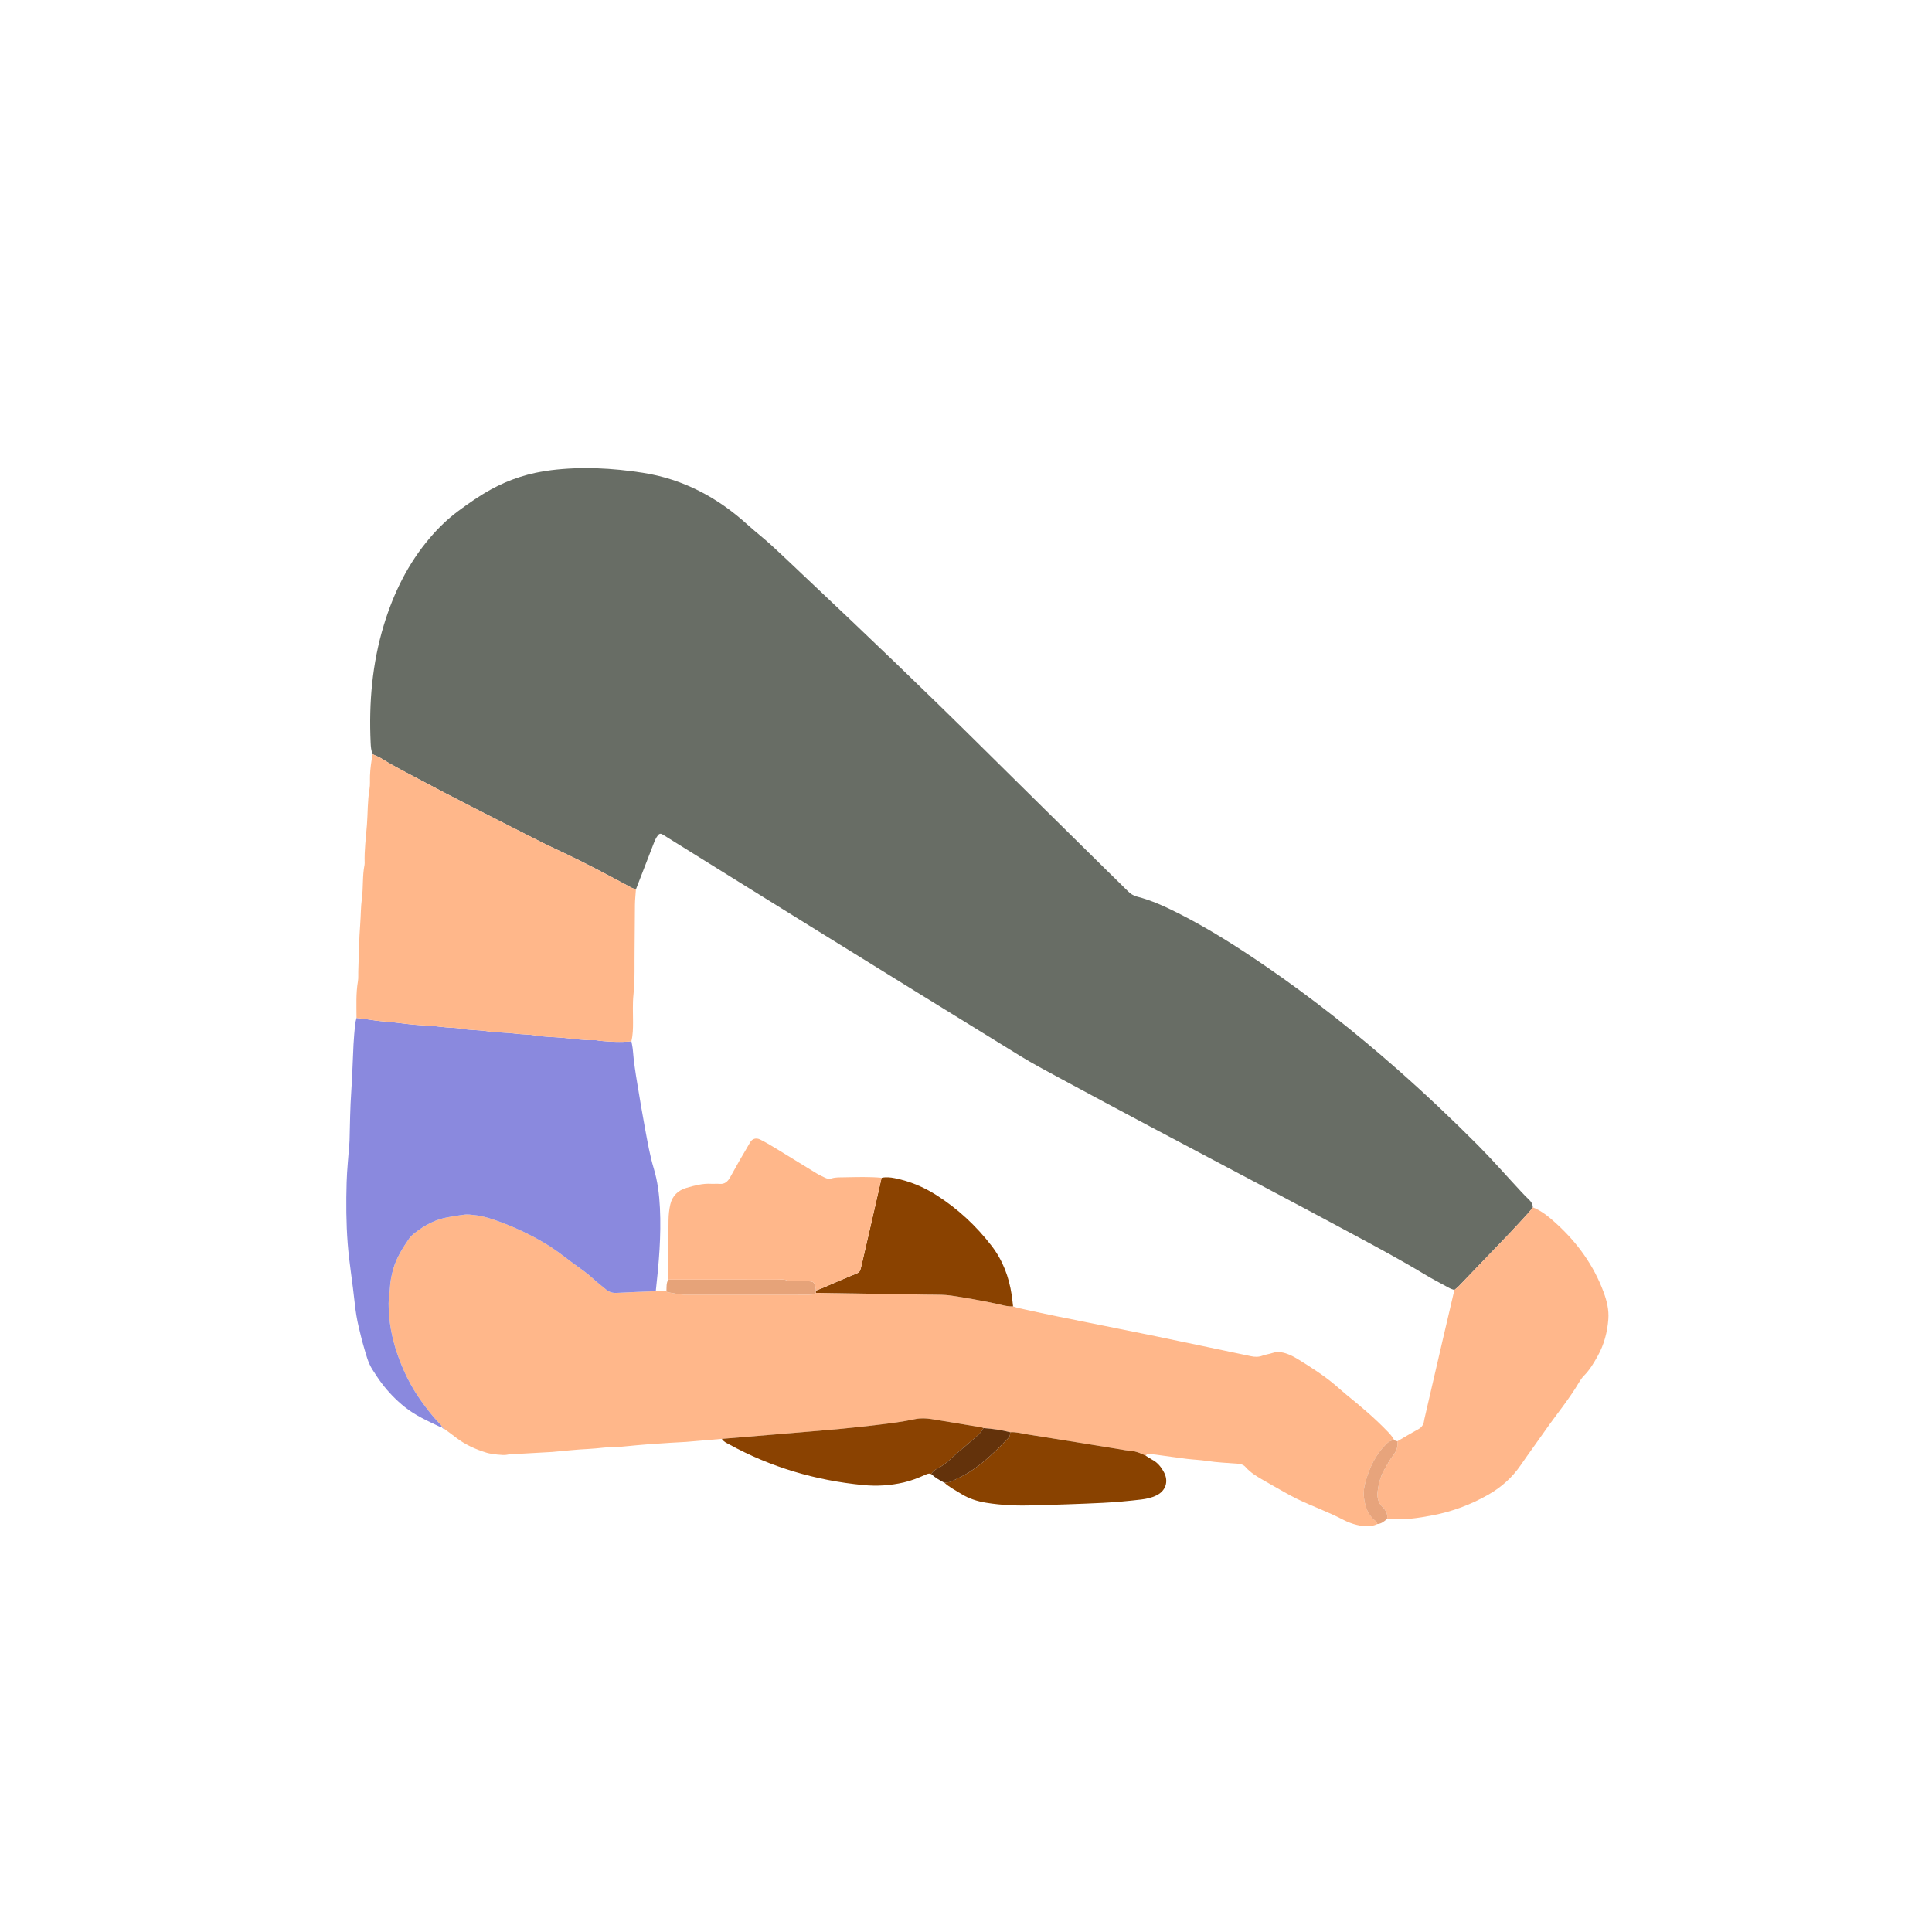
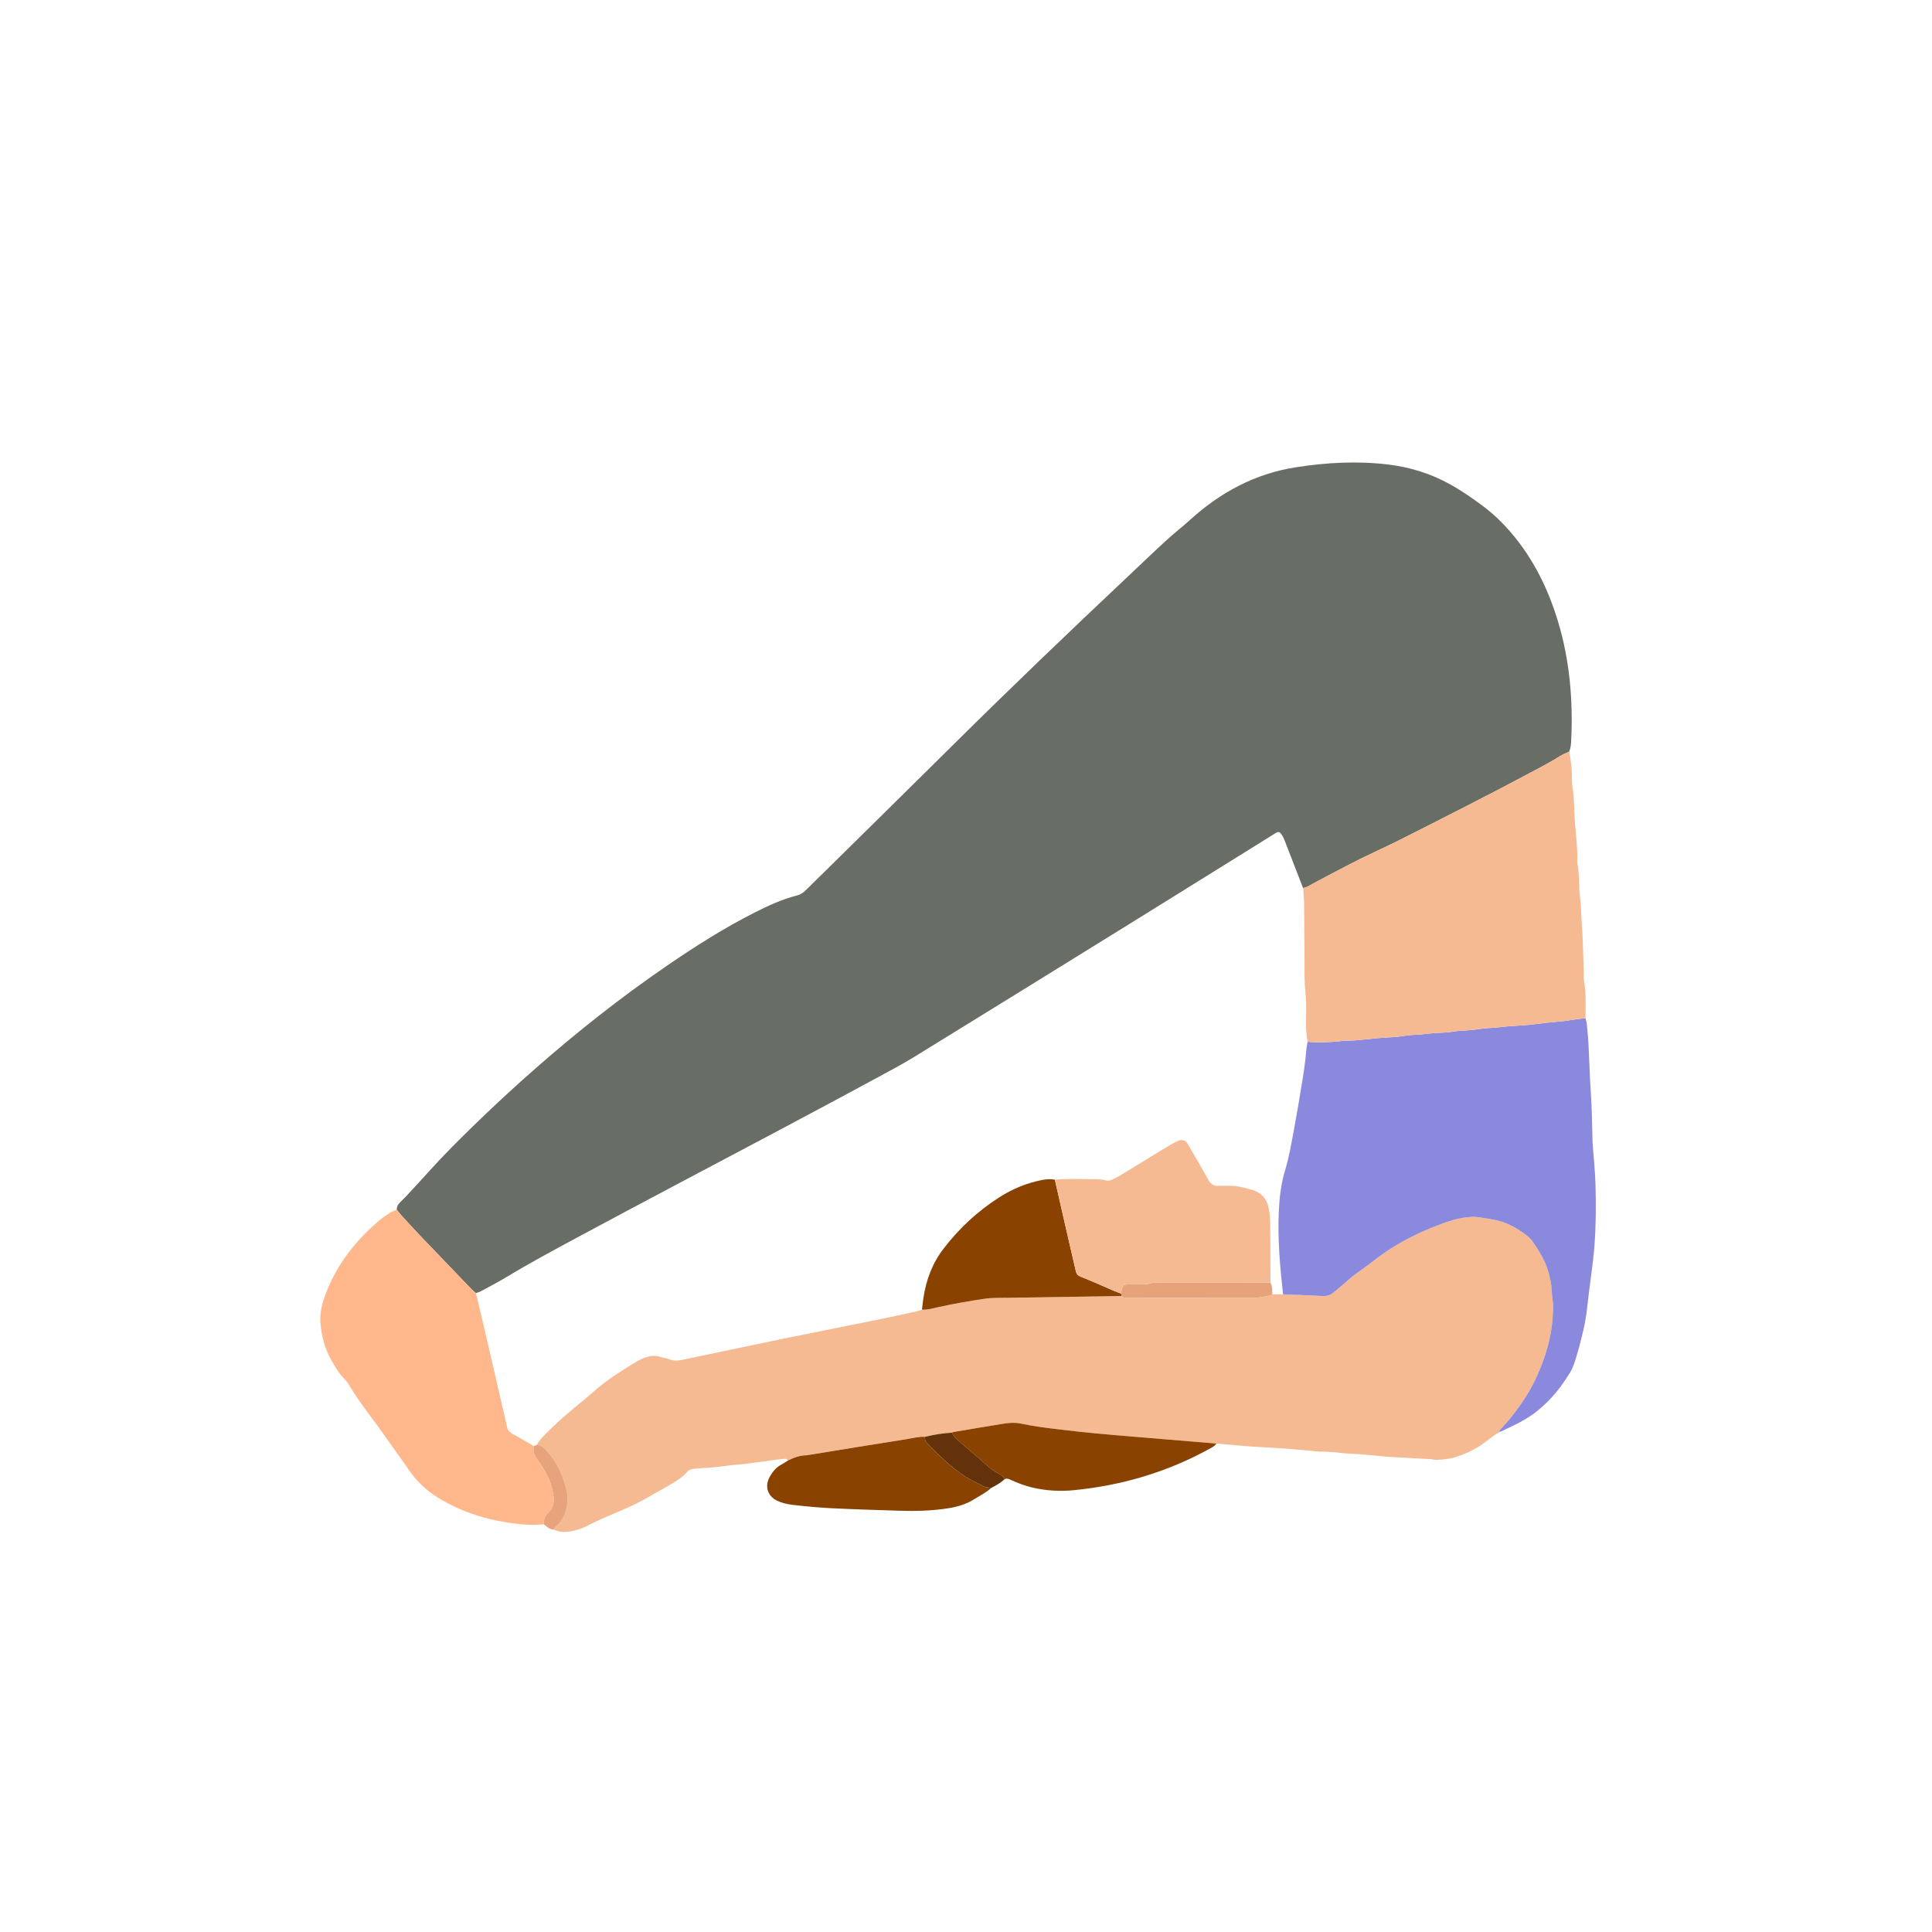
<svg xmlns="http://www.w3.org/2000/svg" width="500" height="500" viewBox="0 0 500 500" fill="none">
-   <path d="M96.442 195.193C96.035 194.244 95.967 193.227 95.922 192.224C95.447 181.896 96.315 171.712 99.33 161.782C101.852 153.47 105.617 145.795 111.303 139.142C113.473 136.602 115.859 134.292 118.535 132.299C121.256 130.269 124.049 128.33 127.028 126.685C131.896 124 137.103 122.364 142.613 121.686C150.563 120.71 158.45 121.126 166.36 122.355C176.873 123.996 185.737 128.76 193.516 135.829C195.491 137.628 197.624 139.255 199.59 141.063C202.895 144.091 206.122 147.201 209.385 150.275C224.432 164.449 239.366 178.745 254.046 193.3C264.876 204.039 275.755 214.728 286.612 225.441C288.361 227.167 290.138 228.867 291.869 230.607C292.547 231.289 293.279 231.791 294.233 232.035C298.038 233.002 301.578 234.643 305.062 236.406C312.882 240.365 320.258 245.057 327.477 250.002C339.477 258.223 350.863 267.236 361.769 276.854C368.929 283.169 375.862 289.714 382.588 296.489C386.407 300.34 389.969 304.43 393.666 308.394C394.358 309.136 395.058 309.863 395.79 310.559C396.346 311.088 396.667 311.694 396.699 312.458C396.297 312.959 395.921 313.484 395.488 313.958C393.887 315.708 392.296 317.461 390.66 319.179C386.299 323.753 381.914 328.309 377.53 332.865C377.186 333.222 376.775 333.52 376.395 333.846C375.989 333.697 375.559 333.597 375.184 333.394C372.96 332.187 370.709 331.025 368.549 329.719C362.61 326.13 356.494 322.844 350.392 319.563C332.891 310.144 315.291 300.914 297.745 291.594C289.83 287.39 281.934 283.155 274.051 278.897C270.684 277.076 267.29 275.282 264.031 273.279C245.933 262.147 227.867 250.964 209.801 239.778C197.389 232.089 185 224.365 172.602 216.658C172.173 216.392 171.748 216.111 171.305 215.867C170.939 215.669 170.609 215.777 170.347 216.089C169.777 216.762 169.452 217.576 169.14 218.38C167.612 222.281 166.112 226.195 164.602 230.101C163.711 230.001 162.988 229.49 162.233 229.084C156.828 226.191 151.417 223.298 145.867 220.69C144.041 219.831 142.201 218.991 140.398 218.082C134.404 215.063 128.42 212.03 122.449 208.97C117.699 206.534 112.948 204.089 108.248 201.566C105.07 199.862 101.839 198.253 98.783 196.328C98.06 195.871 97.228 195.573 96.451 195.202L96.442 195.193Z" fill="#686D65" />
-   <path d="M186.808 372.378C183.875 372.626 180.942 372.879 178.004 373.128C177.859 373.141 177.719 373.159 177.574 373.164C174.7 373.331 171.825 373.471 168.955 373.679C166.234 373.878 163.513 374.158 160.796 374.407C160.652 374.421 160.507 374.457 160.367 374.452C157.623 374.362 154.916 374.873 152.181 374.995C149.239 375.126 146.31 375.469 143.372 375.722C143.228 375.736 143.087 375.754 142.943 375.763C139.856 375.939 136.764 376.116 133.677 376.283C132.814 376.328 131.955 376.31 131.096 376.504C130.26 376.694 127.069 376.31 125.984 375.98C123.069 375.094 120.325 373.856 117.903 371.966C116.94 371.216 115.941 370.502 114.96 369.774C114.761 369.62 114.567 369.467 114.368 369.318L114.395 369.34C114.287 368.888 113.934 368.622 113.64 368.31C111.945 366.533 110.454 364.59 109.025 362.596C106.309 358.813 104.284 354.669 102.793 350.284C101.369 346.108 100.573 341.782 100.573 337.348C100.573 335.988 100.853 334.627 100.921 333.262C101.003 331.594 101.328 329.976 101.789 328.381C102.616 325.493 104.203 322.993 105.88 320.552C106.277 319.969 106.847 319.481 107.412 319.043C110.006 317.022 112.845 315.513 116.14 314.984C117.559 314.758 118.974 314.487 120.402 314.328C121.107 314.252 121.839 314.365 122.554 314.437C125.089 314.676 127.462 315.486 129.831 316.385C134.301 318.08 138.563 320.141 142.581 322.74C144.95 324.268 147.097 326.085 149.393 327.712C150.803 328.711 152.204 329.723 153.479 330.903C154.536 331.879 155.689 332.756 156.792 333.683C157.596 334.361 158.478 334.668 159.572 334.605C162.952 334.41 166.338 334.306 169.723 334.166C170.645 334.166 171.563 334.157 172.48 334.157C172.584 334.257 172.679 334.424 172.797 334.442C174.356 334.659 175.879 335.075 177.475 335.07C187.88 335.048 198.284 335.061 208.689 335.061C209.268 335.061 209.851 335.079 210.42 335.007C210.674 334.975 210.9 334.74 211.139 334.596C220.744 334.749 230.344 334.903 239.949 335.052C241.178 335.07 242.403 335.052 243.633 335.093C244.496 335.125 245.359 335.188 246.214 335.31C250.069 335.87 253.897 336.571 257.712 337.375C259.19 337.687 260.641 338.184 262.187 338.09C262.666 338.243 263.141 338.433 263.629 338.537C266.865 339.247 270.101 339.965 273.351 340.625C281.541 342.289 289.745 343.898 297.935 345.579C306.545 347.351 315.147 349.186 323.752 350.985C324.756 351.193 325.732 351.229 326.736 350.845C327.54 350.537 328.421 350.451 329.24 350.176C330.867 349.624 332.376 350.031 333.854 350.668C334.645 351.012 335.405 351.446 336.141 351.902C339.391 353.923 342.618 355.975 345.552 358.452C346.542 359.288 347.495 360.178 348.503 360.996C352.268 364.038 355.957 367.166 359.301 370.674C359.907 371.306 360.445 371.971 360.852 372.748C359.993 372.712 359.365 373.11 358.768 373.706C356.029 376.436 354.447 379.777 353.417 383.442C353.041 384.78 352.82 386.136 352.992 387.501C353.276 389.829 353.95 392.012 355.893 393.553C356.201 393.793 356.404 394.041 356.458 394.421C354.732 395.253 352.942 395.058 351.175 394.647C349.914 394.349 348.698 393.879 347.536 393.269C343.699 391.253 339.595 389.82 335.698 387.926C334.532 387.361 333.393 386.728 332.263 386.095C330.564 385.146 328.878 384.17 327.183 383.207C325.425 382.208 323.68 381.187 322.32 379.637C321.759 378.999 321.004 378.864 320.173 378.796C317.592 378.588 314.997 378.493 312.43 378.095C310.654 377.82 308.846 377.761 307.056 377.539C304.412 377.209 301.777 376.816 299.137 376.464C298.495 376.378 297.849 376.323 297.207 376.287C296.9 376.269 296.674 376.464 296.52 376.726C295.028 375.975 293.487 375.415 291.792 375.383C291.648 375.383 291.507 375.352 291.363 375.329C282.888 373.955 274.418 372.554 265.938 371.225C264.451 370.99 262.973 370.547 261.441 370.665C259.172 370.09 256.867 369.751 254.535 369.593C254.404 369.535 254.277 369.449 254.137 369.426C249.793 368.698 245.454 367.953 241.106 367.261C239.673 367.035 238.2 366.976 236.785 367.284C233.603 367.971 230.38 368.364 227.158 368.753C224.003 369.132 220.843 369.476 217.684 369.779C213.801 370.149 209.914 370.461 206.032 370.787C199.631 371.324 193.227 371.853 186.822 372.382L186.808 372.378Z" fill="#FFB78A" />
-   <path d="M169.719 334.164C166.333 334.304 162.948 334.408 159.567 334.602C158.473 334.665 157.592 334.358 156.787 333.68C155.685 332.753 154.532 331.877 153.474 330.9C152.195 329.721 150.799 328.708 149.388 327.709C147.097 326.087 144.945 324.27 142.577 322.737C138.559 320.143 134.292 318.077 129.826 316.382C127.458 315.483 125.085 314.678 122.549 314.434C121.835 314.367 121.103 314.249 120.398 314.326C118.969 314.484 117.555 314.751 116.135 314.981C112.845 315.51 110.002 317.02 107.408 319.04C106.843 319.479 106.273 319.971 105.875 320.55C104.203 322.991 102.616 325.49 101.785 328.378C101.328 329.974 101.003 331.592 100.917 333.26C100.849 334.625 100.569 335.981 100.569 337.346C100.569 341.775 101.364 346.101 102.788 350.282C104.284 354.666 106.305 358.811 109.021 362.594C110.454 364.587 111.941 366.531 113.636 368.307C113.934 368.619 114.287 368.89 114.391 369.338C114.246 369.329 114.083 369.365 113.966 369.31C110.761 367.805 107.516 366.345 104.736 364.122C102.481 362.314 100.465 360.23 98.725 357.911C97.902 356.817 97.161 355.656 96.415 354.503C95.217 352.655 94.734 350.521 94.119 348.451C93.626 346.792 93.242 345.102 92.835 343.42C92.361 341.454 92.049 339.466 91.827 337.454C91.529 334.729 91.181 332.012 90.815 329.296C90.476 326.796 90.173 324.297 89.979 321.775C89.576 316.509 89.554 311.239 89.708 305.969C89.807 302.655 90.164 299.351 90.408 296.043C90.431 295.754 90.458 295.469 90.462 295.18C90.571 290.922 90.616 286.664 90.91 282.411C91.186 278.379 91.281 274.338 91.488 270.302C91.579 268.575 91.737 266.849 91.904 265.127C91.959 264.557 92.139 264.006 92.266 263.445C93.549 263.608 94.842 263.73 96.117 263.952C97.681 264.223 99.258 264.345 100.836 264.48C102.91 264.661 104.976 264.987 107.05 265.176C109.414 265.393 111.801 265.43 114.151 265.746C115.941 265.99 117.763 265.918 119.525 266.239C121.736 266.636 123.973 266.532 126.183 266.885C128.52 267.26 130.929 267.17 133.279 267.486C135.069 267.726 136.886 267.667 138.654 267.97C141.076 268.386 143.531 268.363 145.962 268.603C148.674 268.869 151.4 269.28 154.148 269.199C154.5 269.19 154.857 269.326 155.215 269.357C157.945 269.606 160.675 269.769 163.414 269.484C163.545 270.266 163.73 271.039 163.789 271.825C164.01 274.7 164.453 277.543 164.923 280.381C165.57 284.282 166.207 288.187 166.939 292.074C167.59 295.537 168.173 299.017 169.195 302.402C170.198 305.729 170.623 309.155 170.79 312.613C171.143 319.831 170.514 327.004 169.714 334.168L169.719 334.164Z" fill="#8A89DE" />
-   <path d="M163.413 269.484C160.674 269.769 157.944 269.606 155.214 269.358C154.857 269.326 154.5 269.191 154.148 269.2C151.4 269.276 148.679 268.87 145.962 268.603C143.53 268.364 141.076 268.386 138.653 267.97C136.886 267.667 135.074 267.726 133.279 267.487C130.929 267.175 128.52 267.261 126.183 266.885C123.968 266.533 121.731 266.637 119.525 266.239C117.762 265.923 115.945 265.991 114.151 265.746C111.801 265.426 109.414 265.394 107.05 265.177C104.976 264.987 102.91 264.662 100.835 264.481C99.258 264.341 97.68 264.219 96.117 263.952C94.842 263.731 93.549 263.613 92.266 263.446C92.266 260.277 92.089 257.109 92.632 253.959C92.776 253.113 92.691 252.232 92.722 251.369C92.871 247.269 92.912 243.156 93.228 239.07C93.396 236.914 93.359 234.74 93.649 232.611C94.042 229.678 93.757 226.704 94.345 223.797C94.372 223.657 94.381 223.508 94.376 223.368C94.259 220.046 94.711 216.751 94.964 213.456C95.199 210.378 95.1 207.268 95.628 204.203C95.823 203.078 95.71 201.903 95.755 200.75C95.823 198.879 96.085 197.035 96.433 195.195C97.215 195.566 98.042 195.86 98.765 196.321C101.821 198.251 105.052 199.855 108.23 201.559C112.935 204.081 117.681 206.527 122.431 208.963C128.402 212.023 134.391 215.056 140.38 218.075C142.183 218.984 144.023 219.824 145.849 220.683C151.4 223.296 156.81 226.184 162.216 229.077C162.97 229.479 163.694 229.994 164.584 230.093C164.494 231.449 164.34 232.805 164.322 234.161C164.268 237.899 164.295 241.642 164.236 245.38C164.173 249.398 164.358 253.421 163.938 257.439C163.694 259.789 163.829 262.18 163.829 264.553C163.829 266.208 163.798 267.857 163.4 269.475L163.413 269.484Z" fill="#FFB78A" />
-   <path d="M376.392 333.849C376.771 333.524 377.183 333.23 377.526 332.868C381.911 328.312 386.29 323.756 390.657 319.182C392.293 317.469 393.888 315.711 395.484 313.962C395.918 313.487 396.293 312.963 396.695 312.461C399.027 313.378 400.917 314.974 402.725 316.619C408.198 321.596 412.443 327.435 415.023 334.437C415.86 336.71 416.416 338.993 416.235 341.402C415.982 344.747 415.145 347.951 413.509 350.889C412.492 352.711 411.43 354.523 409.929 356.028C409.428 356.535 409.012 357.149 408.646 357.768C406.038 362.193 402.734 366.126 399.814 370.329C397.757 373.294 395.601 376.187 393.567 379.161C391.362 382.384 388.541 384.897 385.169 386.822C380.681 389.385 375.881 391.18 370.823 392.151C366.936 392.897 362.999 393.48 359.004 393.055C359.171 391.794 358.638 390.818 357.765 389.973C356.635 388.879 356.346 387.41 356.527 386.009C356.775 384.101 357.227 382.208 358.199 380.472C358.94 379.152 359.641 377.81 360.577 376.616C361.413 375.545 361.838 374.379 361.621 373.01C363.429 371.965 365.214 370.881 367.054 369.891C367.822 369.475 368.265 368.901 368.473 368.101C368.545 367.821 368.568 367.531 368.631 367.251C370.2 360.458 371.768 353.664 373.345 346.871C374.353 342.527 375.375 338.193 376.392 333.854V333.849Z" fill="#FFB78B" />
-   <path d="M261.428 370.662C262.964 370.545 264.438 370.987 265.925 371.223C274.404 372.551 282.875 373.953 291.349 375.327C291.494 375.349 291.634 375.381 291.779 375.381C293.474 375.412 295.015 375.977 296.507 376.723C297.053 377.067 297.582 377.451 298.156 377.749C299.571 378.477 300.498 379.652 301.225 381.004C302.495 383.363 301.709 385.835 299.286 387.011C298.048 387.612 296.705 387.91 295.336 388.073C292.045 388.461 288.755 388.769 285.433 388.936C279.521 389.23 273.609 389.406 267.697 389.587C263.507 389.713 259.335 389.587 255.181 388.904C252.867 388.525 250.693 387.824 248.713 386.581C247.253 385.668 245.698 384.895 244.41 383.72C245.038 383.594 245.703 383.697 246.304 383.377C247.886 382.536 249.536 381.835 251.054 380.854C254.761 378.454 257.861 375.381 260.903 372.23C261.346 371.774 261.468 371.254 261.428 370.658V370.662Z" fill="#894200" />
-   <path d="M186.808 372.378C193.213 371.845 199.613 371.321 206.018 370.783C209.905 370.457 213.787 370.141 217.67 369.775C220.834 369.472 223.989 369.129 227.144 368.749C230.366 368.36 233.589 367.967 236.771 367.28C238.181 366.973 239.659 367.031 241.092 367.257C245.44 367.949 249.779 368.695 254.123 369.422C254.259 369.445 254.39 369.535 254.521 369.59C253.902 370.864 252.785 371.691 251.773 372.595C250.055 374.123 248.22 375.529 246.548 377.106C245.327 378.254 244.066 379.307 242.575 380.062C241.906 380.401 241.363 380.835 241.011 381.5C240.419 381.206 239.903 381.472 239.375 381.712C237.598 382.507 235.786 383.213 233.887 383.651C230.421 384.456 226.882 384.668 223.365 384.324C211.107 383.136 199.505 379.732 188.679 373.789C187.992 373.413 187.247 373.102 186.813 372.383L186.808 372.378Z" fill="#8A4201" />
-   <path d="M241.006 381.496C241.359 380.831 241.901 380.393 242.57 380.059C244.062 379.308 245.323 378.255 246.543 377.103C248.216 375.525 250.046 374.124 251.768 372.592C252.785 371.688 253.902 370.861 254.516 369.586C256.849 369.744 259.154 370.083 261.423 370.657C261.464 371.254 261.342 371.774 260.899 372.23C257.857 375.38 254.756 378.454 251.05 380.854C249.531 381.839 247.886 382.54 246.299 383.376C245.698 383.697 245.034 383.589 244.405 383.72C243.199 383.087 242.005 382.431 241.002 381.491L241.006 381.496Z" fill="#63320B" />
-   <path d="M361.621 373.006C361.837 374.371 361.413 375.537 360.576 376.613C359.641 377.806 358.94 379.144 358.199 380.468C357.227 382.204 356.775 384.102 356.527 386.005C356.346 387.406 356.635 388.875 357.765 389.969C358.637 390.814 359.171 391.791 359.003 393.052C358.267 393.721 357.512 394.358 356.45 394.421C356.396 394.046 356.188 393.798 355.885 393.553C353.941 392.012 353.268 389.825 352.983 387.501C352.816 386.136 353.033 384.78 353.408 383.442C354.434 379.777 356.02 376.432 358.759 373.707C359.356 373.11 359.984 372.712 360.843 372.748C361.101 372.834 361.363 372.92 361.621 373.006Z" fill="#E7A47C" />
-   <path d="M114.373 369.316C114.567 369.47 114.766 369.624 114.965 369.773C114.689 369.723 114.449 369.624 114.373 369.316Z" fill="#8A89DE" />
-   <path d="M228.152 304.82C229.305 304.571 230.448 304.684 231.587 304.915C235.452 305.697 239.023 307.179 242.345 309.295C247.882 312.82 252.609 317.218 256.614 322.412C259.507 326.163 261.111 330.439 261.816 335.081C261.97 336.08 262.065 337.083 262.183 338.087C260.637 338.181 259.181 337.68 257.708 337.372C253.893 336.572 250.065 335.872 246.209 335.307C245.355 335.18 244.492 335.117 243.628 335.09C242.403 335.049 241.174 335.072 239.945 335.049C230.34 334.9 220.74 334.746 211.135 334.593C211.139 334.398 211.144 334.204 211.148 334.005C211.817 333.743 212.495 333.503 213.155 333.223C215.465 332.233 217.756 331.189 220.084 330.245C222.787 329.151 222.475 329.558 223.153 326.656C224.853 319.383 226.493 312.102 228.157 304.82H228.152Z" fill="#8A4200" />
-   <path d="M211.148 334.006C211.144 334.201 211.139 334.395 211.135 334.594C210.895 334.739 210.669 334.974 210.416 335.005C209.847 335.078 209.264 335.059 208.685 335.059C198.28 335.059 187.875 335.046 177.471 335.068C175.871 335.068 174.347 334.653 172.792 334.44C172.675 334.422 172.585 334.255 172.476 334.155C172.521 333.143 172.399 332.103 172.942 331.163C182.375 331.163 191.803 331.163 201.236 331.168C202.023 331.168 202.832 331.037 203.591 331.331C204.359 331.624 205.146 331.575 205.937 331.584C207.017 331.593 208.097 331.57 209.178 331.593C210.502 331.62 210.755 331.832 211.085 333.148C211.153 333.423 211.135 333.722 211.153 334.006H211.148Z" fill="#E6A379" />
-   <path d="M211.148 334.006C211.126 333.717 211.148 333.423 211.08 333.147C210.751 331.832 210.497 331.62 209.173 331.592C208.093 331.57 207.013 331.592 205.932 331.583C205.141 331.579 204.355 331.629 203.586 331.33C202.827 331.036 202.018 331.168 201.232 331.168C191.799 331.158 182.37 331.163 172.937 331.163C172.955 326.033 172.946 320.907 173.014 315.777C173.032 314.417 173.172 313.029 173.479 311.7C173.99 309.477 175.495 308.048 177.665 307.415C179.739 306.814 181.832 306.236 184.042 306.367C184.761 306.407 185.493 306.317 186.207 306.385C187.581 306.516 188.359 305.757 188.96 304.685C189.81 303.176 190.637 301.653 191.496 300.152C192.359 298.651 193.281 297.182 194.117 295.668C194.66 294.683 195.681 294.389 196.725 294.904C198.081 295.578 199.387 296.355 200.68 297.142C204.255 299.316 207.808 301.531 211.383 303.705C212.061 304.116 212.789 304.437 213.503 304.789C214.041 305.056 214.62 305.155 215.189 304.979C216.319 304.631 217.481 304.703 218.629 304.681C221.806 304.622 224.984 304.518 228.152 304.807C226.489 312.089 224.848 319.371 223.149 326.643C222.471 329.545 222.787 329.134 220.08 330.232C217.752 331.177 215.46 332.221 213.151 333.211C212.491 333.491 211.813 333.735 211.144 333.992L211.148 334.006Z" fill="#FFB78A" />
+   <path d="M406.106 194.527C406.517 193.568 406.585 192.54 406.631 191.526C407.111 181.089 406.233 170.797 403.187 160.762C400.638 152.362 396.833 144.606 391.087 137.882C388.894 135.315 386.482 132.98 383.778 130.966C381.028 128.915 378.205 126.955 375.195 125.293C370.276 122.579 365.014 120.926 359.445 120.241C351.411 119.254 343.44 119.674 335.446 120.917C324.821 122.575 315.864 127.389 308.003 134.533C306.006 136.351 303.85 137.996 301.863 139.823C298.524 142.883 295.263 146.026 291.965 149.132C276.759 163.457 261.667 177.905 246.83 192.613C235.886 203.466 224.891 214.269 213.919 225.095C212.151 226.84 210.356 228.557 208.607 230.316C207.922 231.006 207.182 231.513 206.218 231.759C202.372 232.737 198.795 234.395 195.273 236.177C187.371 240.178 179.916 244.919 172.622 249.917C160.494 258.225 148.988 267.334 137.966 277.054C130.73 283.435 123.723 290.049 116.926 296.897C113.066 300.788 109.467 304.922 105.73 308.928C105.032 309.677 104.324 310.413 103.584 311.116C103.022 311.651 102.697 312.263 102.665 313.035C103.072 313.542 103.451 314.072 103.89 314.551C105.507 316.319 107.115 318.091 108.768 319.827C113.176 324.45 117.607 329.054 122.038 333.658C122.385 334.019 122.8 334.321 123.184 334.65C123.595 334.499 124.029 334.398 124.408 334.193C126.656 332.973 128.93 331.799 131.114 330.479C137.116 326.852 143.296 323.532 149.463 320.215C167.149 310.696 184.936 301.368 202.669 291.95C210.667 287.702 218.647 283.422 226.613 279.119C230.016 277.278 233.447 275.464 236.74 273.441C255.03 262.19 273.287 250.89 291.545 239.584C304.088 231.814 316.608 224.008 329.138 216.22C329.572 215.95 330.001 215.667 330.449 215.42C330.819 215.219 331.152 215.329 331.417 215.644C331.993 216.325 332.322 217.147 332.637 217.96C334.181 221.902 335.697 225.858 337.223 229.804C338.123 229.704 338.854 229.188 339.616 228.777C345.08 225.853 350.547 222.93 356.157 220.294C358.002 219.426 359.861 218.577 361.684 217.659C367.741 214.607 373.788 211.542 379.822 208.45C384.623 205.988 389.424 203.517 394.174 200.968C397.386 199.246 400.652 197.62 403.739 195.674C404.47 195.212 405.311 194.911 406.096 194.536L406.106 194.527Z" fill="#686D65" />
+   <path d="M314.781 373.589C317.746 373.84 320.71 374.096 323.679 374.347C323.826 374.361 323.967 374.379 324.113 374.384C327.018 374.553 329.924 374.694 332.824 374.904C335.574 375.105 338.324 375.389 341.069 375.64C341.215 375.654 341.361 375.69 341.503 375.686C344.276 375.594 347.012 376.11 349.775 376.234C352.749 376.366 355.709 376.713 358.678 376.969C358.824 376.983 358.966 377.001 359.112 377.01C362.232 377.188 365.356 377.367 368.476 377.536C369.348 377.581 370.216 377.563 371.084 377.759C371.929 377.951 375.154 377.563 376.25 377.229C379.197 376.334 381.969 375.083 384.418 373.173C385.391 372.415 386.4 371.693 387.391 370.958C387.592 370.803 387.789 370.647 387.99 370.496L387.962 370.519C388.072 370.063 388.428 369.793 388.725 369.478C390.438 367.683 391.945 365.719 393.389 363.704C396.134 359.881 398.18 355.692 399.688 351.261C401.127 347.041 401.931 342.669 401.931 338.188C401.931 336.813 401.647 335.439 401.579 334.059C401.497 332.373 401.168 330.738 400.702 329.126C399.866 326.207 398.263 323.681 396.568 321.214C396.166 320.625 395.591 320.132 395.02 319.689C392.398 317.647 389.529 316.121 386.199 315.587C384.765 315.358 383.335 315.084 381.892 314.924C381.179 314.847 380.439 314.961 379.717 315.034C377.155 315.276 374.757 316.094 372.363 317.003C367.846 318.716 363.538 320.799 359.477 323.425C357.084 324.969 354.914 326.805 352.594 328.45C351.169 329.459 349.752 330.482 348.464 331.675C347.395 332.661 346.231 333.547 345.116 334.484C344.303 335.169 343.412 335.48 342.307 335.416C338.89 335.219 335.469 335.114 332.048 334.973C331.116 334.973 330.189 334.963 329.261 334.963C329.156 335.064 329.06 335.233 328.941 335.251C327.366 335.47 325.826 335.891 324.214 335.886C313.699 335.863 303.184 335.877 292.668 335.877C292.084 335.877 291.495 335.895 290.919 335.822C290.663 335.79 290.435 335.553 290.193 335.407C280.486 335.562 270.784 335.717 261.077 335.868C259.835 335.886 258.597 335.868 257.355 335.909C256.482 335.941 255.61 336.005 254.746 336.128C250.85 336.695 246.981 337.403 243.126 338.216C241.632 338.531 240.166 339.033 238.604 338.937C238.12 339.093 237.64 339.285 237.147 339.39C233.876 340.107 230.606 340.833 227.321 341.5C219.044 343.181 210.754 344.807 202.477 346.506C193.775 348.297 185.083 350.151 176.386 351.969C175.371 352.18 174.385 352.216 173.371 351.828C172.558 351.517 171.667 351.43 170.84 351.152C169.196 350.595 167.67 351.006 166.176 351.65C165.377 351.997 164.61 352.435 163.865 352.897C160.581 354.939 157.319 357.012 154.355 359.515C153.355 360.361 152.391 361.26 151.372 362.087C147.567 365.161 143.84 368.322 140.46 371.867C139.848 372.506 139.304 373.178 138.893 373.963C139.761 373.927 140.396 374.329 140.999 374.932C143.767 377.691 145.365 381.066 146.407 384.771C146.786 386.123 147.01 387.493 146.836 388.873C146.549 391.225 145.868 393.432 143.904 394.989C143.593 395.231 143.388 395.482 143.333 395.866C145.078 396.707 146.887 396.51 148.673 396.095C149.947 395.793 151.176 395.318 152.35 394.701C156.228 392.664 160.375 391.216 164.313 389.302C165.491 388.731 166.642 388.092 167.784 387.452C169.502 386.493 171.206 385.506 172.919 384.533C174.695 383.524 176.459 382.492 177.834 380.925C178.4 380.281 179.163 380.144 180.003 380.075C182.611 379.865 185.233 379.769 187.828 379.367C189.623 379.089 191.45 379.029 193.259 378.805C195.931 378.472 198.594 378.074 201.262 377.718C201.911 377.631 202.564 377.577 203.212 377.54C203.523 377.522 203.751 377.718 203.907 377.983C205.414 377.225 206.972 376.658 208.685 376.627C208.831 376.627 208.972 376.595 209.118 376.572C217.683 375.183 226.243 373.767 234.812 372.424C236.315 372.187 237.809 371.739 239.357 371.858C241.651 371.278 243.98 370.935 246.337 370.775C246.47 370.716 246.597 370.629 246.739 370.606C251.129 369.871 255.514 369.117 259.908 368.418C261.356 368.19 262.845 368.13 264.275 368.441C267.491 369.135 270.748 369.533 274.004 369.926C277.193 370.309 280.386 370.656 283.579 370.962C287.502 371.337 291.431 371.652 295.354 371.981C301.822 372.525 308.295 373.059 314.768 373.593L314.781 373.589Z" fill="#F5BA92" />
+   <path d="M332.052 334.97C335.473 335.112 338.894 335.217 342.311 335.413C343.416 335.477 344.307 335.166 345.12 334.481C346.235 333.545 347.399 332.659 348.468 331.672C349.761 330.48 351.173 329.457 352.598 328.447C354.914 326.807 357.088 324.971 359.481 323.423C363.542 320.801 367.854 318.713 372.367 317C374.761 316.091 377.159 315.278 379.721 315.032C380.443 314.963 381.183 314.844 381.896 314.922C383.339 315.082 384.769 315.351 386.203 315.584C389.528 316.119 392.402 317.644 395.024 319.686C395.595 320.129 396.17 320.627 396.572 321.212C398.262 323.678 399.865 326.204 400.706 329.123C401.167 330.736 401.496 332.371 401.583 334.056C401.651 335.436 401.935 336.806 401.935 338.186C401.935 342.662 401.131 347.034 399.692 351.259C398.18 355.69 396.138 359.878 393.393 363.702C391.945 365.716 390.442 367.68 388.729 369.475C388.428 369.791 388.071 370.065 387.966 370.517C388.112 370.508 388.277 370.544 388.396 370.489C391.634 368.968 394.914 367.493 397.723 365.246C400.002 363.418 402.04 361.313 403.798 358.969C404.63 357.864 405.379 356.69 406.132 355.525C407.343 353.657 407.832 351.501 408.453 349.409C408.951 347.733 409.339 346.024 409.75 344.325C410.23 342.338 410.545 340.328 410.769 338.295C411.07 335.541 411.422 332.796 411.792 330.05C412.135 327.524 412.441 324.998 412.637 322.45C413.044 317.128 413.066 311.802 412.911 306.476C412.811 303.128 412.45 299.789 412.203 296.445C412.18 296.153 412.153 295.865 412.148 295.573C412.039 291.27 411.993 286.967 411.696 282.669C411.417 278.594 411.322 274.51 411.111 270.431C411.02 268.686 410.86 266.942 410.691 265.201C410.636 264.626 410.454 264.068 410.326 263.502C409.028 263.666 407.722 263.79 406.434 264.014C404.853 264.288 403.259 264.411 401.665 264.548C399.569 264.731 397.481 265.06 395.384 265.251C392.995 265.471 390.584 265.507 388.208 265.827C386.399 266.074 384.559 266.001 382.777 266.325C380.544 266.727 378.282 266.622 376.049 266.978C373.687 267.357 371.253 267.266 368.877 267.586C367.069 267.828 365.232 267.768 363.446 268.074C360.998 268.495 358.518 268.472 356.06 268.714C353.319 268.983 350.565 269.399 347.788 269.317C347.431 269.308 347.071 269.445 346.71 269.477C343.951 269.728 341.192 269.892 338.424 269.605C338.291 270.395 338.104 271.176 338.045 271.971C337.821 274.876 337.373 277.749 336.898 280.618C336.245 284.56 335.601 288.506 334.861 292.435C334.203 295.933 333.614 299.451 332.581 302.872C331.567 306.234 331.138 309.696 330.969 313.191C330.613 320.485 331.248 327.735 332.056 334.975L332.052 334.97Z" fill="#8A89DE" />
+   <path d="M338.425 269.606C341.193 269.894 343.952 269.729 346.711 269.478C347.072 269.446 347.433 269.309 347.789 269.318C350.566 269.396 353.316 268.985 356.061 268.715C358.519 268.473 360.999 268.496 363.447 268.076C365.233 267.77 367.065 267.829 368.878 267.587C371.254 267.272 373.688 267.359 376.05 266.979C378.288 266.623 380.549 266.728 382.778 266.326C384.56 266.007 386.396 266.075 388.209 265.828C390.585 265.504 392.997 265.472 395.386 265.253C397.482 265.061 399.57 264.732 401.666 264.549C403.26 264.408 404.855 264.284 406.435 264.015C407.723 263.791 409.03 263.672 410.327 263.503C410.327 260.301 410.505 257.099 409.957 253.916C409.811 253.061 409.897 252.171 409.865 251.298C409.715 247.155 409.674 242.998 409.354 238.869C409.185 236.69 409.221 234.493 408.929 232.342C408.532 229.377 408.819 226.372 408.226 223.434C408.198 223.293 408.189 223.142 408.194 223.001C408.312 219.643 407.856 216.313 407.6 212.983C407.362 209.873 407.463 206.73 406.928 203.633C406.732 202.496 406.846 201.308 406.8 200.143C406.732 198.252 406.467 196.388 406.115 194.529C405.325 194.904 404.489 195.201 403.758 195.667C400.67 197.617 397.404 199.239 394.193 200.961C389.438 203.51 384.642 205.981 379.841 208.443C373.807 211.535 367.755 214.6 361.702 217.652C359.88 218.57 358.021 219.419 356.175 220.287C350.566 222.927 345.098 225.846 339.635 228.77C338.872 229.176 338.142 229.697 337.242 229.797C337.333 231.168 337.488 232.538 337.507 233.908C337.561 237.686 337.534 241.468 337.593 245.246C337.657 249.307 337.47 253.372 337.895 257.433C338.142 259.808 338.005 262.224 338.005 264.622C338.005 266.294 338.037 267.962 338.439 269.597L338.425 269.606Z" fill="#F5BA92" />
+   <path d="M123.188 334.652C122.804 334.323 122.388 334.026 122.041 333.661C117.61 329.056 113.184 324.452 108.772 319.829C107.118 318.098 105.506 316.321 103.893 314.554C103.455 314.074 103.075 313.544 102.669 313.037C100.312 313.964 98.403 315.577 96.576 317.24C91.044 322.269 86.755 328.17 84.147 335.246C83.301 337.543 82.74 339.85 82.922 342.285C83.178 345.665 84.023 348.904 85.677 351.873C86.704 353.714 87.778 355.545 89.294 357.066C89.801 357.578 90.222 358.199 90.592 358.825C93.227 363.297 96.566 367.271 99.517 371.519C101.596 374.515 103.774 377.439 105.83 380.444C108.059 383.701 110.909 386.241 114.317 388.187C118.853 390.777 123.704 392.59 128.815 393.572C132.743 394.326 136.722 394.915 140.76 394.486C140.591 393.211 141.13 392.225 142.012 391.371C143.154 390.265 143.446 388.781 143.263 387.365C143.012 385.437 142.555 383.523 141.573 381.769C140.824 380.435 140.116 379.079 139.17 377.873C138.325 376.79 137.896 375.612 138.115 374.228C136.288 373.172 134.484 372.076 132.625 371.076C131.848 370.656 131.401 370.075 131.19 369.267C131.117 368.984 131.095 368.691 131.031 368.408C129.446 361.543 127.86 354.677 126.266 347.812C125.248 343.422 124.215 339.042 123.188 334.657V334.652Z" fill="#FFB78B" />
+   <path d="M239.371 371.856C237.817 371.737 236.328 372.185 234.826 372.422C226.256 373.765 217.696 375.181 209.132 376.57C208.985 376.592 208.844 376.624 208.698 376.624C206.985 376.656 205.427 377.227 203.92 377.981C203.367 378.328 202.833 378.716 202.252 379.018C200.823 379.753 199.886 380.941 199.151 382.307C197.867 384.691 198.662 387.19 201.11 388.377C202.362 388.985 203.719 389.286 205.103 389.451C208.428 389.844 211.753 390.154 215.111 390.323C221.086 390.62 227.06 390.798 233.035 390.981C237.269 391.109 241.485 390.981 245.683 390.291C248.022 389.908 250.219 389.2 252.22 387.943C253.695 387.021 255.267 386.24 256.568 385.052C255.933 384.924 255.262 385.029 254.654 384.705C253.056 383.855 251.388 383.147 249.854 382.156C246.108 379.731 242.975 376.624 239.9 373.441C239.453 372.979 239.329 372.454 239.371 371.851V371.856Z" fill="#894200" />
+   <path d="M314.781 373.591C308.309 373.052 301.841 372.522 295.368 371.978C291.44 371.65 287.516 371.33 283.592 370.96C280.395 370.654 277.206 370.307 274.018 369.923C270.761 369.53 267.504 369.133 264.289 368.438C262.863 368.128 261.37 368.187 259.922 368.416C255.528 369.114 251.142 369.868 246.753 370.604C246.616 370.626 246.483 370.718 246.351 370.773C246.977 372.061 248.105 372.897 249.128 373.81C250.864 375.354 252.718 376.775 254.408 378.369C255.642 379.529 256.916 380.593 258.424 381.356C259.1 381.699 259.648 382.137 260.004 382.809C260.602 382.512 261.123 382.781 261.658 383.023C263.453 383.827 265.284 384.54 267.203 384.983C270.706 385.796 274.283 386.011 277.837 385.664C290.225 384.462 301.95 381.023 312.89 375.016C313.584 374.637 314.338 374.322 314.777 373.595L314.781 373.591Z" fill="#8A4201" />
+   <path d="M260.008 382.804C259.652 382.132 259.104 381.689 258.428 381.351C256.92 380.593 255.646 379.529 254.413 378.364C252.722 376.77 250.872 375.354 249.132 373.805C248.104 372.892 246.976 372.056 246.355 370.768C243.998 370.927 241.668 371.27 239.375 371.85C239.334 372.453 239.458 372.978 239.905 373.44C242.979 376.624 246.113 379.73 249.858 382.155C251.393 383.151 253.056 383.859 254.659 384.704C255.267 385.028 255.938 384.919 256.573 385.051C257.793 384.412 258.999 383.749 260.013 382.799L260.008 382.804Z" fill="#63320B" />
+   <path d="M138.115 374.224C137.896 375.603 138.326 376.782 139.171 377.869C140.116 379.075 140.824 380.427 141.573 381.765C142.555 383.519 143.012 385.438 143.263 387.361C143.446 388.777 143.154 390.261 142.012 391.367C141.13 392.221 140.591 393.207 140.76 394.482C141.505 395.158 142.268 395.802 143.341 395.866C143.396 395.487 143.606 395.236 143.912 394.989C145.876 393.431 146.557 391.22 146.845 388.873C147.014 387.493 146.794 386.123 146.415 384.771C145.378 381.066 143.775 377.686 141.007 374.932C140.404 374.329 139.769 373.927 138.901 373.963C138.641 374.05 138.376 374.137 138.115 374.224Z" fill="#E7A47C" />
+   <path d="M387.984 370.496C387.788 370.651 387.587 370.807 387.386 370.957C387.665 370.907 387.907 370.807 387.984 370.496Z" fill="#8A89DE" />
+   <path d="M272.998 305.314C271.834 305.063 270.678 305.177 269.527 305.41C265.621 306.2 262.013 307.698 258.656 309.836C253.06 313.399 248.282 317.843 244.235 323.092C241.311 326.883 239.69 331.204 238.977 335.895C238.822 336.905 238.726 337.919 238.607 338.933C240.17 339.029 241.64 338.522 243.129 338.211C246.985 337.403 250.854 336.695 254.75 336.124C255.613 335.996 256.486 335.932 257.358 335.904C258.596 335.863 259.839 335.886 261.081 335.863C270.788 335.713 280.49 335.557 290.196 335.402C290.192 335.206 290.187 335.009 290.183 334.808C289.507 334.543 288.821 334.301 288.154 334.018C285.82 333.018 283.504 331.962 281.152 331.008C278.42 329.902 278.736 330.313 278.05 327.381C276.333 320.031 274.675 312.672 272.994 305.314H272.998Z" fill="#8A4200" />
+   <path d="M290.183 334.81C290.188 335.007 290.192 335.203 290.197 335.404C290.439 335.55 290.668 335.788 290.923 335.82C291.499 335.893 292.088 335.874 292.673 335.874C303.188 335.874 313.703 335.861 324.218 335.884C325.835 335.884 327.375 335.463 328.946 335.249C329.065 335.23 329.156 335.061 329.266 334.961C329.22 333.938 329.343 332.887 328.795 331.937C319.262 331.937 309.734 331.937 300.201 331.942C299.406 331.942 298.588 331.809 297.821 332.106C297.044 332.403 296.249 332.353 295.45 332.362C294.358 332.371 293.267 332.348 292.175 332.371C290.837 332.398 290.581 332.613 290.247 333.942C290.179 334.221 290.197 334.522 290.179 334.81H290.183Z" fill="#E6A379" />
+   <path d="M290.183 334.812C290.206 334.52 290.183 334.223 290.252 333.944C290.585 332.615 290.841 332.4 292.18 332.373C293.271 332.35 294.363 332.373 295.455 332.364C296.254 332.359 297.049 332.409 297.825 332.108C298.593 331.811 299.41 331.943 300.205 331.943C309.738 331.934 319.267 331.939 328.8 331.939C328.782 326.754 328.791 321.574 328.722 316.39C328.704 315.015 328.562 313.613 328.252 312.27C327.735 310.022 326.214 308.579 324.022 307.939C321.925 307.332 319.81 306.747 317.577 306.88C316.85 306.921 316.11 306.829 315.389 306.898C314 307.03 313.214 306.263 312.607 305.18C311.748 303.655 310.912 302.115 310.044 300.599C309.172 299.082 308.24 297.598 307.395 296.068C306.847 295.072 305.815 294.775 304.759 295.296C303.389 295.976 302.069 296.762 300.763 297.557C297.149 299.754 293.559 301.992 289.946 304.189C289.261 304.605 288.525 304.929 287.804 305.285C287.26 305.555 286.675 305.655 286.1 305.477C284.958 305.126 283.784 305.199 282.624 305.176C279.413 305.116 276.201 305.011 272.999 305.304C274.68 312.663 276.338 320.021 278.056 327.371C278.741 330.303 278.421 329.888 281.157 330.998C283.51 331.952 285.826 333.008 288.16 334.008C288.827 334.291 289.512 334.538 290.188 334.798L290.183 334.812Z" fill="#F5BA92" />
</svg>
